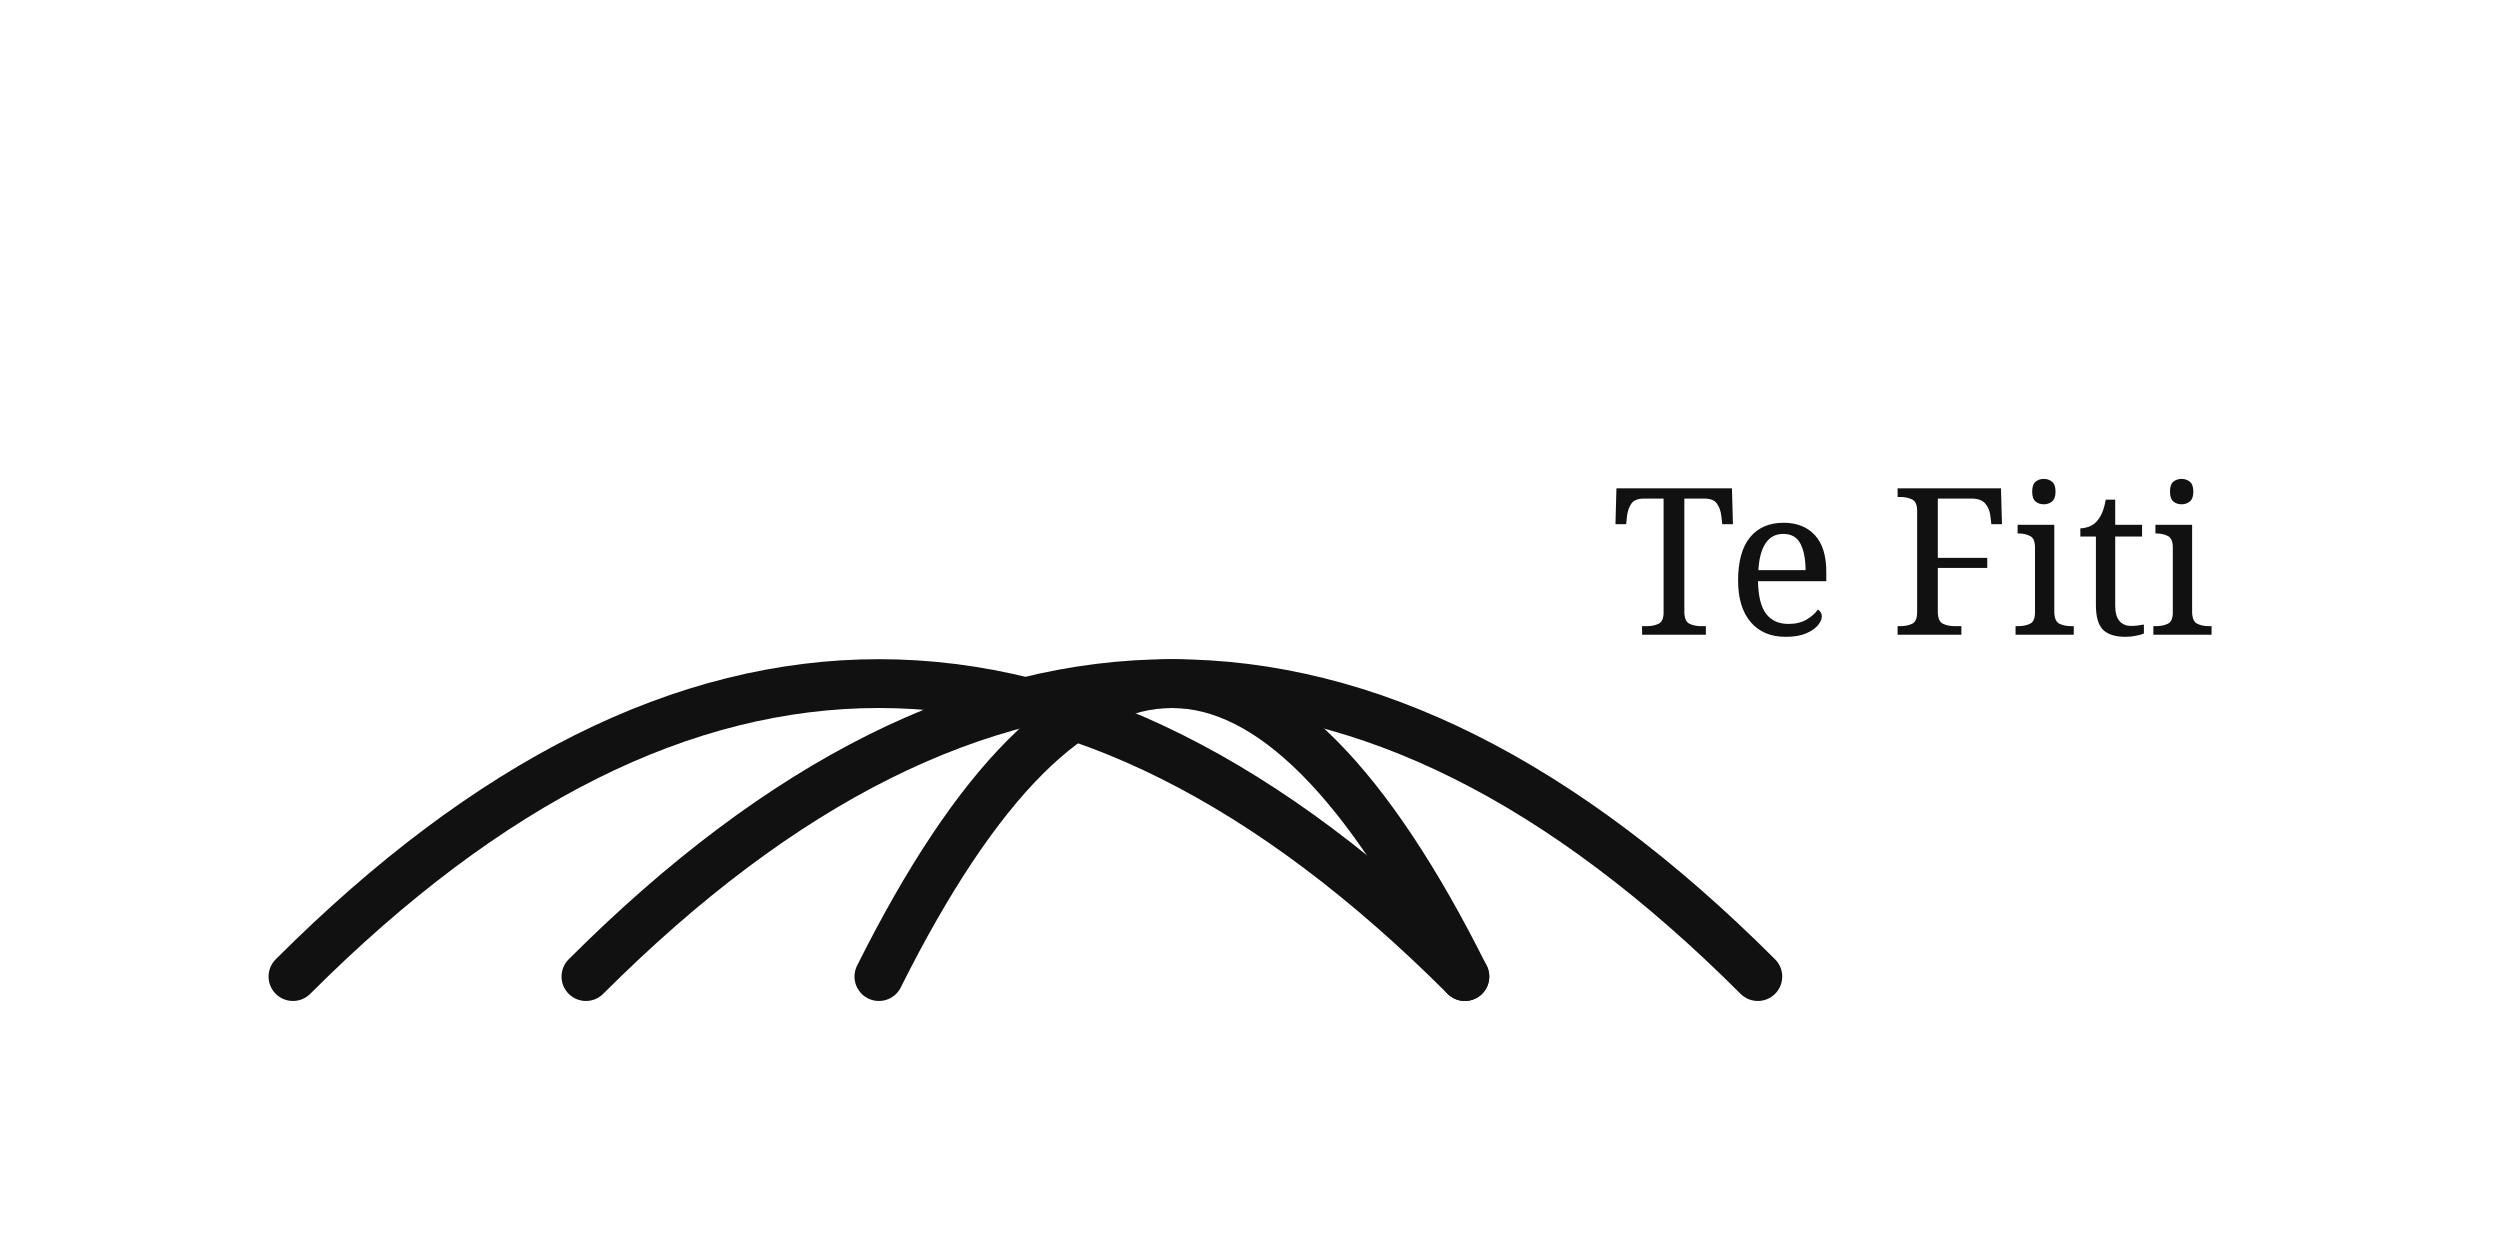
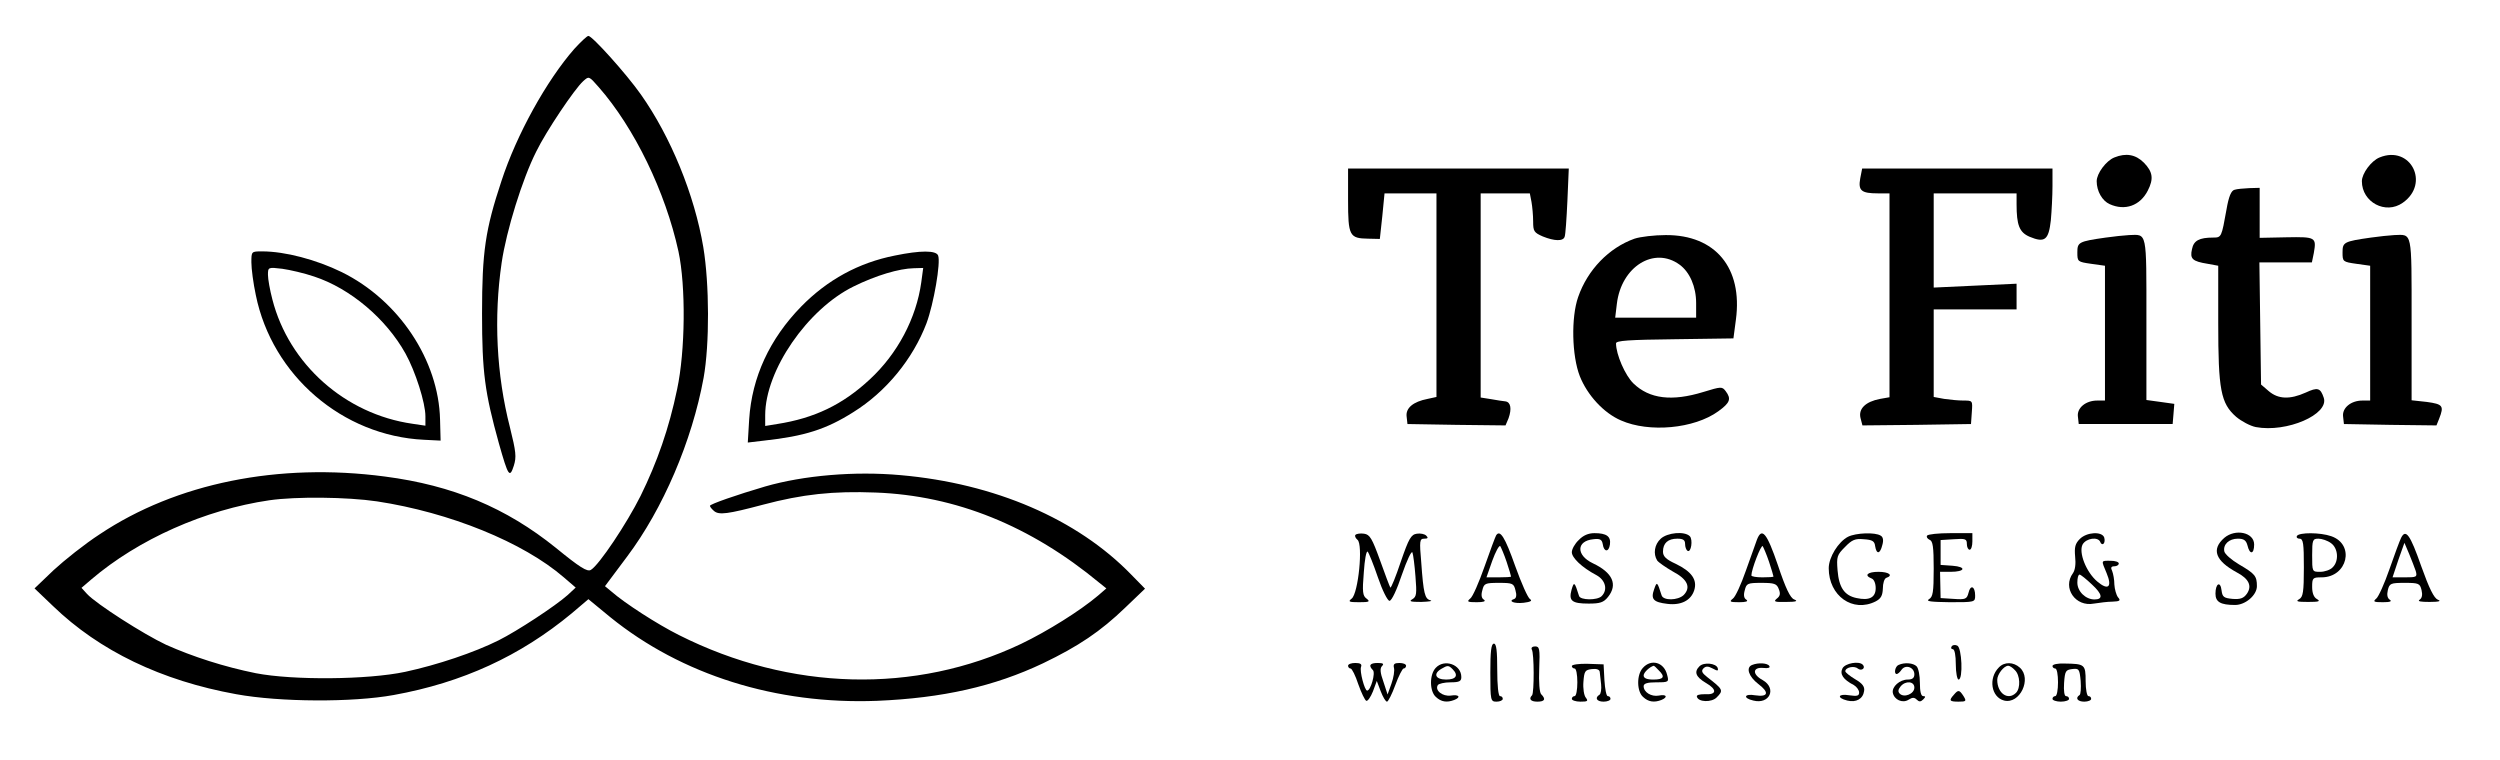
- <svg xmlns="http://www.w3.org/2000/svg" viewBox="0 0 512 256">
-   <defs>
-     <style>.a{fill:none;stroke:#111;stroke-width:10;stroke-linecap:round;stroke-linejoin:round}</style>
-   </defs>
-   <path class="a" d="M60,200 C140,120 220,120 300,200" />
-   <path class="a" d="M120,200 C200,120 280,120 360,200" />
-   <path class="a" d="M180,200 C220,120 260,120 300,200" />
-   <text x="330" y="130" font-size="42" font-family="Georgia, serif" fill="#111">Te Fiti</text>
+ <svg xmlns="http://www.w3.org/2000/svg" version="1.0" width="905pt" height="275pt" viewBox="0 0 905 275" preserveAspectRatio="xMidYMid meet">
+   <g transform="translate(0,275) scale(0.1,-0.1)" fill="#000000" stroke="none">
+     <path d="M2079 2573 c-100 -114 -209 -310 -264 -479 -58 -175 -70 -255 -70 -479 0 -213 10 -286 61 -470 34 -120 39 -127 54 -81 10 32 8 50 -14 139 -49 191 -59 398 -30 596 17 116 75 303 125 402 36 74 139 227 170 255 21 19 21 19 56 -21 130 -148 242 -380 289 -595 27 -126 25 -360 -5 -500 -29 -140 -72 -263 -132 -385 -50 -100 -150 -250 -180 -268 -13 -8 -40 9 -127 80 -180 145 -373 226 -619 258 -385 51 -755 -24 -1032 -209 -54 -35 -128 -94 -167 -130 l-69 -66 67 -64 c168 -162 392 -270 663 -319 159 -29 422 -30 570 -3 249 45 458 141 645 296 l60 51 79 -65 c258 -209 601 -317 966 -303 237 10 424 52 601 136 127 61 208 115 298 202 l71 68 -50 51 c-195 201 -494 330 -835 360 -167 15 -351 -1 -490 -41 -102 -30 -200 -64 -200 -70 0 -4 7 -12 15 -19 18 -15 49 -11 177 23 143 38 254 50 408 44 290 -11 560 -120 810 -327 l25 -20 -30 -26 c-65 -55 -183 -129 -279 -175 -383 -182 -835 -171 -1238 32 -78 39 -196 115 -245 158 l-23 19 80 107 c130 173 235 418 277 647 22 122 21 340 -1 473 -32 190 -118 400 -226 553 -52 74 -176 212 -190 212 -5 0 -27 -21 -51 -47z m-714 -1638 c263 -40 529 -148 676 -275 l43 -37 -29 -27 c-45 -40 -182 -130 -250 -164 -88 -44 -222 -89 -338 -114 -136 -29 -407 -31 -541 -5 -114 23 -229 60 -325 103 -81 38 -253 148 -286 184 l-20 22 35 30 c171 146 412 253 645 287 97 14 282 12 390 -4z" />
+     <path d="M7654 2180 c-30 -12 -64 -58 -64 -86 0 -36 20 -71 47 -83 55 -25 110 -6 138 49 22 43 18 68 -14 101 -30 30 -65 36 -107 19z" />
+     <path d="M8614 2180 c-30 -12 -64 -58 -64 -86 0 -76 86 -122 148 -78 100 70 28 210 -84 164z" />
+     <path d="M4880 2026 c0 -130 5 -139 73 -140 l42 -1 9 83 8 82 94 0 94 0 0 -369 0 -368 -32 -7 c-52 -10 -80 -33 -76 -64 l3 -27 178 -3 177 -2 11 26 c12 34 8 58 -11 61 -8 1 -32 4 -52 8 l-38 6 0 369 0 370 89 0 89 0 6 -31 c3 -17 6 -49 6 -71 0 -35 3 -40 35 -54 42 -17 74 -18 79 -1 3 6 7 65 10 130 l5 117 -399 0 -400 0 0 -114z" />
+     <path d="M6734 2104 c-8 -44 4 -54 64 -54 l42 0 0 -369 0 -369 -34 -6 c-53 -10 -79 -36 -71 -69 l7 -27 197 2 196 3 3 43 c3 42 3 42 -30 42 -18 0 -50 3 -70 6 l-38 7 0 158 0 159 150 0 150 0 0 46 0 47 -150 -7 -150 -7 0 170 0 171 150 0 150 0 0 -39 c0 -76 10 -102 47 -118 55 -23 69 -12 77 59 3 33 6 90 6 124 l0 64 -345 0 -344 0 -7 -36z" />
+     <path d="M8089 2063 c-12 -3 -21 -24 -29 -71 -18 -100 -18 -102 -48 -102 -51 0 -71 -11 -77 -42 -8 -35 1 -44 57 -53 l38 -7 0 -207 c0 -242 9 -291 65 -340 19 -16 51 -33 71 -37 112 -21 266 46 246 106 -12 36 -22 39 -65 19 -58 -26 -100 -24 -134 5 l-28 24 -3 221 -3 221 95 0 95 0 7 34 c10 57 7 59 -99 57 l-97 -2 0 90 0 91 -37 -1 c-21 -1 -45 -3 -54 -6z" />
+     <path d="M5917 1886 c-93 -33 -170 -113 -204 -211 -26 -74 -23 -213 6 -287 27 -68 86 -133 149 -160 102 -45 265 -30 352 33 43 31 48 45 27 73 -13 17 -16 17 -81 -3 -114 -35 -195 -25 -253 31 -30 29 -63 105 -63 145 0 10 46 13 213 15 l212 3 9 68 c25 187 -74 307 -254 306 -41 0 -92 -6 -113 -13z m163 -94 c37 -27 60 -80 60 -139 l0 -53 -146 0 -147 0 6 50 c16 135 135 209 227 142z" />
+     <path d="M7623 1890 c-99 -14 -103 -17 -103 -54 0 -33 1 -34 50 -41 l50 -7 0 -244 0 -244 -28 0 c-42 0 -74 -27 -70 -58 l3 -27 170 0 170 0 3 36 3 37 -50 7 -51 7 0 293 c0 323 3 306 -63 304 -18 -1 -56 -5 -84 -9z" />
+     <path d="M8583 1890 c-99 -14 -103 -17 -103 -54 0 -33 1 -34 50 -41 l50 -7 0 -244 0 -244 -28 0 c-42 0 -74 -27 -70 -58 l3 -27 168 -3 167 -2 10 25 c18 46 13 52 -45 60 l-55 6 0 294 c0 323 3 306 -63 304 -18 -1 -56 -5 -84 -9z" />
+     <path d="M910 1800 c0 -23 7 -76 16 -118 59 -291 314 -510 609 -524 l60 -3 -2 76 c-5 215 -149 432 -356 534 -92 45 -205 75 -288 75 -39 0 -39 0 -39 -40z m227 -51 c131 -43 261 -153 331 -279 36 -65 72 -178 72 -227 l0 -34 -47 7 c-244 35 -447 216 -507 450 -9 34 -16 74 -16 89 0 28 1 28 52 22 28 -4 80 -16 115 -28z" />
+     <path d="M3240 1825 c-132 -26 -245 -88 -340 -185 -114 -117 -178 -255 -188 -408 l-5 -84 59 7 c147 16 225 41 323 103 119 74 216 193 265 322 26 70 52 220 42 245 -7 19 -64 19 -156 0z m95 -97 c-18 -130 -86 -259 -187 -352 -98 -91 -200 -140 -335 -161 l-43 -7 0 39 c0 162 153 384 320 466 81 40 165 65 218 66 l34 1 -7 -52z" />
+     <path d="M4907 814 c-4 -4 0 -12 7 -18 21 -16 3 -195 -21 -213 -14 -11 -10 -13 27 -13 37 0 41 2 27 13 -14 10 -16 24 -10 95 3 46 9 79 14 75 4 -4 21 -46 37 -93 16 -47 35 -85 42 -85 8 0 27 41 45 95 18 52 35 88 38 80 3 -8 8 -47 11 -87 5 -62 4 -73 -11 -82 -14 -8 -7 -10 32 -10 28 1 43 3 33 6 -20 5 -25 24 -33 136 -7 80 -6 87 11 87 13 0 15 3 7 11 -6 6 -21 9 -34 7 -21 -3 -29 -17 -58 -101 -18 -54 -35 -96 -38 -94 -2 3 -19 47 -37 98 -29 80 -37 94 -58 97 -13 2 -27 0 -31 -4z" />
+     <path d="M5416 812 c-3 -5 -22 -56 -42 -113 -20 -57 -43 -110 -52 -116 -13 -11 -10 -13 24 -13 24 0 34 3 26 9 -9 5 -11 17 -6 34 6 25 10 27 60 27 50 0 54 -2 60 -27 5 -17 3 -28 -4 -31 -25 -8 -1 -18 34 -14 24 3 32 7 23 13 -8 4 -32 59 -54 120 -37 105 -55 133 -69 111z m38 -96 c9 -27 16 -51 16 -53 0 -2 -20 -3 -45 -3 l-44 0 21 60 c12 33 25 57 29 53 3 -5 14 -30 23 -57z" />
+     <path d="M5715 795 c-14 -13 -25 -33 -25 -44 0 -20 36 -55 89 -83 33 -18 42 -53 19 -76 -16 -16 -78 -15 -82 1 -16 51 -18 53 -27 22 -11 -40 1 -50 62 -50 41 0 54 4 70 24 36 45 17 88 -55 122 -61 29 -60 81 2 87 24 3 31 -1 34 -18 4 -29 22 -30 26 -1 4 29 -12 41 -56 41 -22 0 -41 -8 -57 -25z" />
+     <path d="M6012 800 c-23 -21 -28 -55 -13 -79 5 -7 31 -25 57 -40 53 -28 66 -57 39 -85 -21 -20 -74 -21 -80 -1 -16 50 -17 51 -27 22 -13 -36 -3 -47 48 -53 49 -6 85 12 97 49 12 38 -9 68 -67 96 -35 16 -46 27 -46 44 0 31 18 47 52 47 21 0 28 -5 28 -19 0 -11 4 -22 9 -25 13 -8 20 41 8 53 -19 19 -81 13 -105 -9z" />
+     <path d="M6360 796 c-4 -13 -23 -63 -40 -112 -17 -49 -38 -95 -47 -101 -14 -11 -11 -13 23 -13 24 0 34 3 26 9 -9 5 -11 17 -6 34 6 25 10 27 60 27 47 0 56 -3 63 -22 7 -17 5 -26 -7 -35 -13 -11 -8 -13 34 -12 36 0 44 3 29 9 -14 5 -31 40 -59 124 -40 117 -58 139 -76 92z m44 -80 c9 -27 16 -51 16 -53 0 -2 -18 -3 -40 -3 -22 0 -40 3 -40 7 0 21 35 112 41 106 3 -5 14 -30 23 -57z" />
+     <path d="M6690 807 c-35 -18 -70 -74 -70 -114 0 -100 87 -162 170 -120 19 10 25 21 26 47 0 18 5 35 12 38 27 9 10 22 -28 22 -40 0 -53 -13 -25 -24 9 -3 15 -18 15 -35 0 -34 -23 -46 -69 -36 -44 9 -64 38 -69 100 -4 50 -2 56 27 85 25 26 37 31 68 28 31 -2 39 -7 41 -25 5 -31 18 -29 26 4 5 17 3 29 -6 34 -20 13 -90 10 -118 -4z" />
+     <path d="M6976 811 c-3 -5 1 -11 9 -15 12 -4 15 -26 15 -105 0 -85 -3 -102 -17 -110 -13 -8 7 -10 75 -11 91 0 92 0 92 24 0 34 -17 41 -24 10 -6 -23 -11 -25 -54 -22 l-47 3 -1 48 -1 47 38 0 c53 0 59 18 7 22 l-43 3 0 45 0 45 48 3 c42 3 47 1 47 -17 0 -12 5 -21 10 -21 6 0 10 14 10 30 l0 30 -79 0 c-44 0 -82 -4 -85 -9z" />
+     <path d="M7529 799 c-17 -17 -20 -30 -17 -64 3 -26 0 -49 -8 -60 -39 -53 9 -123 76 -110 19 3 50 7 67 7 27 1 31 4 20 16 -6 8 -12 29 -13 46 0 17 -4 39 -8 49 -6 12 -4 17 8 17 9 0 16 5 16 10 0 6 -13 10 -30 10 -35 0 -34 3 -14 -45 21 -50 6 -64 -34 -30 -40 34 -68 105 -53 134 13 23 56 29 64 9 2 -7 8 -10 12 -6 4 4 5 14 2 23 -9 22 -63 19 -88 -6z m44 -165 c38 -35 41 -54 9 -54 -32 0 -62 29 -62 61 0 16 3 29 8 29 4 0 24 -16 45 -36z" />
+     <path d="M8052 803 c-48 -42 -32 -83 45 -125 44 -23 56 -49 37 -77 -12 -17 -24 -21 -52 -19 -32 3 -37 7 -40 31 -4 35 -22 25 -22 -12 0 -30 18 -41 71 -41 38 0 79 36 79 68 0 37 -7 45 -65 79 -27 16 -51 37 -53 47 -5 25 17 46 49 46 22 0 30 -6 35 -25 8 -34 24 -32 24 4 0 44 -68 58 -108 24z" />
+     <path d="M8315 810 c-3 -5 1 -10 9 -10 14 0 16 -17 16 -105 0 -88 -3 -106 -17 -114 -14 -8 -7 -10 32 -10 39 0 46 2 33 10 -12 6 -18 22 -18 44 0 33 2 35 34 35 94 0 122 119 35 149 -40 14 -116 14 -124 1z m123 -26 c26 -18 30 -65 6 -88 -8 -9 -29 -16 -45 -16 -29 0 -29 0 -29 60 0 56 2 60 23 60 12 0 33 -7 45 -16z" />
+     <path d="M8692 803 c-5 -10 -24 -61 -42 -113 -18 -52 -40 -101 -48 -107 -13 -11 -9 -13 24 -13 26 0 34 3 25 9 -9 6 -11 18 -7 35 6 24 10 26 61 26 51 0 55 -2 61 -26 4 -17 2 -29 -7 -35 -9 -6 4 -8 36 -8 34 0 44 3 30 8 -14 6 -31 40 -60 121 -40 114 -56 137 -73 103z m53 -120 c6 -22 3 -23 -39 -23 l-45 0 21 63 22 62 17 -40 c9 -22 20 -50 24 -62z" />
+     <path d="M5395 315 c0 -102 1 -105 23 -105 12 0 22 5 22 10 0 6 -4 10 -10 10 -6 0 -10 38 -10 95 0 69 -3 95 -12 95 -10 0 -13 -28 -13 -105z" />
+     <path d="M7065 410 c-4 -6 -1 -10 4 -10 7 0 11 -23 11 -55 0 -30 5 -55 10 -55 17 0 12 117 -5 123 -8 4 -17 2 -20 -3z" />
+     <path d="M5545 399 c9 -13 9 -158 1 -166 -13 -13 -5 -23 19 -23 27 0 32 9 14 27 -6 6 -9 43 -7 92 3 73 1 81 -15 81 -10 0 -15 -5 -12 -11z" />
+     <path d="M4880 340 c0 -5 4 -10 9 -10 5 0 18 -26 28 -57 11 -31 24 -58 29 -60 5 -2 16 14 24 34 l14 38 14 -37 c8 -21 18 -38 23 -38 4 0 18 27 30 60 12 33 26 60 30 60 5 0 9 5 9 10 0 6 -11 10 -24 10 -18 0 -23 -4 -20 -17 3 -10 -1 -36 -9 -58 l-14 -39 -15 46 c-12 33 -13 49 -5 57 8 8 4 11 -16 11 -28 0 -34 -9 -17 -26 10 -10 -8 -74 -21 -74 -9 0 -28 71 -22 86 4 10 -3 14 -21 14 -14 0 -26 -4 -26 -10z" />
+     <path d="M5197 332 c-23 -25 -22 -85 1 -105 19 -18 40 -21 66 -11 26 10 18 21 -12 16 -30 -4 -59 19 -47 38 3 5 24 10 46 10 32 0 39 4 39 19 0 46 -62 67 -93 33z m61 -4 c23 -23 13 -38 -23 -38 -39 0 -48 21 -17 39 22 13 26 13 40 -1z" />
+     <path d="M5690 339 c0 -5 5 -9 10 -9 6 0 10 -22 10 -50 0 -27 -4 -50 -10 -50 -5 0 -10 -4 -10 -10 0 -5 14 -10 31 -10 26 0 29 2 20 14 -7 8 -11 34 -9 58 3 39 6 43 31 46 17 2 27 -2 28 -10 1 -7 3 -27 5 -45 2 -18 -1 -35 -6 -38 -18 -11 -10 -25 15 -25 14 0 25 5 25 10 0 6 -4 10 -10 10 -5 0 -10 26 -12 58 l-3 57 -57 2 c-32 1 -58 -3 -58 -8z" />
+     <path d="M5947 332 c-23 -25 -22 -85 1 -105 19 -18 40 -21 66 -11 25 10 19 22 -9 16 -27 -5 -55 12 -55 34 0 10 14 14 46 14 45 0 46 1 39 27 -11 46 -58 59 -88 25z m57 -8 c25 -24 19 -34 -19 -34 -24 0 -35 5 -35 15 0 11 23 32 37 35 1 0 9 -7 17 -16z" />
+     <path d="M6152 338 c-20 -20 -14 -38 23 -60 42 -24 40 -44 -4 -41 -20 0 -31 -3 -28 -10 6 -19 53 -20 71 -2 26 26 24 29 -34 74 -19 15 -22 22 -14 31 9 9 17 9 34 0 18 -10 21 -9 18 2 -6 17 -50 22 -66 6z" />
+     <path d="M6343 343 c-24 -9 -13 -42 22 -69 41 -31 36 -48 -11 -41 -40 7 -46 -10 -7 -19 59 -15 86 44 34 74 -39 21 -37 48 3 44 17 -2 25 1 21 7 -6 11 -40 13 -62 4z" />
+     <path d="M6670 331 c-11 -21 2 -41 41 -61 10 -6 19 -18 19 -27 0 -12 -7 -14 -35 -10 -41 7 -48 -9 -8 -19 32 -8 57 6 61 34 3 16 -6 28 -32 43 -20 12 -36 25 -36 29 0 14 32 21 45 10 14 -11 30 2 18 14 -14 14 -63 5 -73 -13z" />
+     <path d="M6873 343 c-13 -5 -18 -33 -7 -33 4 0 12 7 18 16 15 20 46 8 46 -17 0 -13 -7 -19 -24 -19 -29 0 -58 -26 -54 -48 5 -25 35 -39 57 -25 14 9 21 9 30 0 8 -8 14 -8 23 1 9 9 9 12 0 12 -8 0 -12 17 -12 48 0 26 -5 53 -12 60 -12 12 -43 15 -65 5z m57 -82 c0 -23 -37 -38 -53 -22 -7 7 -6 15 3 26 18 22 50 19 50 -4z" />
+     <path d="M7236 334 c-39 -39 -28 -108 19 -120 57 -14 101 79 57 119 -23 21 -56 22 -76 1z m58 -10 c19 -18 21 -65 4 -82 -29 -29 -68 -2 -68 47 0 20 24 51 40 51 5 0 16 -7 24 -16z" />
+     <path d="M7430 339 c0 -5 5 -9 10 -9 6 0 10 -22 10 -50 0 -27 -4 -50 -10 -50 -5 0 -10 -4 -10 -10 0 -5 14 -10 30 -10 17 0 30 5 30 10 0 6 -5 10 -11 10 -6 0 -9 19 -7 48 3 43 6 47 29 50 25 3 27 0 31 -43 2 -26 0 -49 -4 -51 -17 -11 -7 -24 17 -24 14 0 25 5 25 10 0 6 -4 10 -10 10 -5 0 -10 24 -10 54 0 61 -3 63 -77 64 -24 1 -43 -3 -43 -9z" />
+     <path d="M7073 235 c-19 -21 -16 -25 17 -25 28 0 29 2 18 20 -15 23 -19 24 -35 5z" />
+   </g>
</svg>
